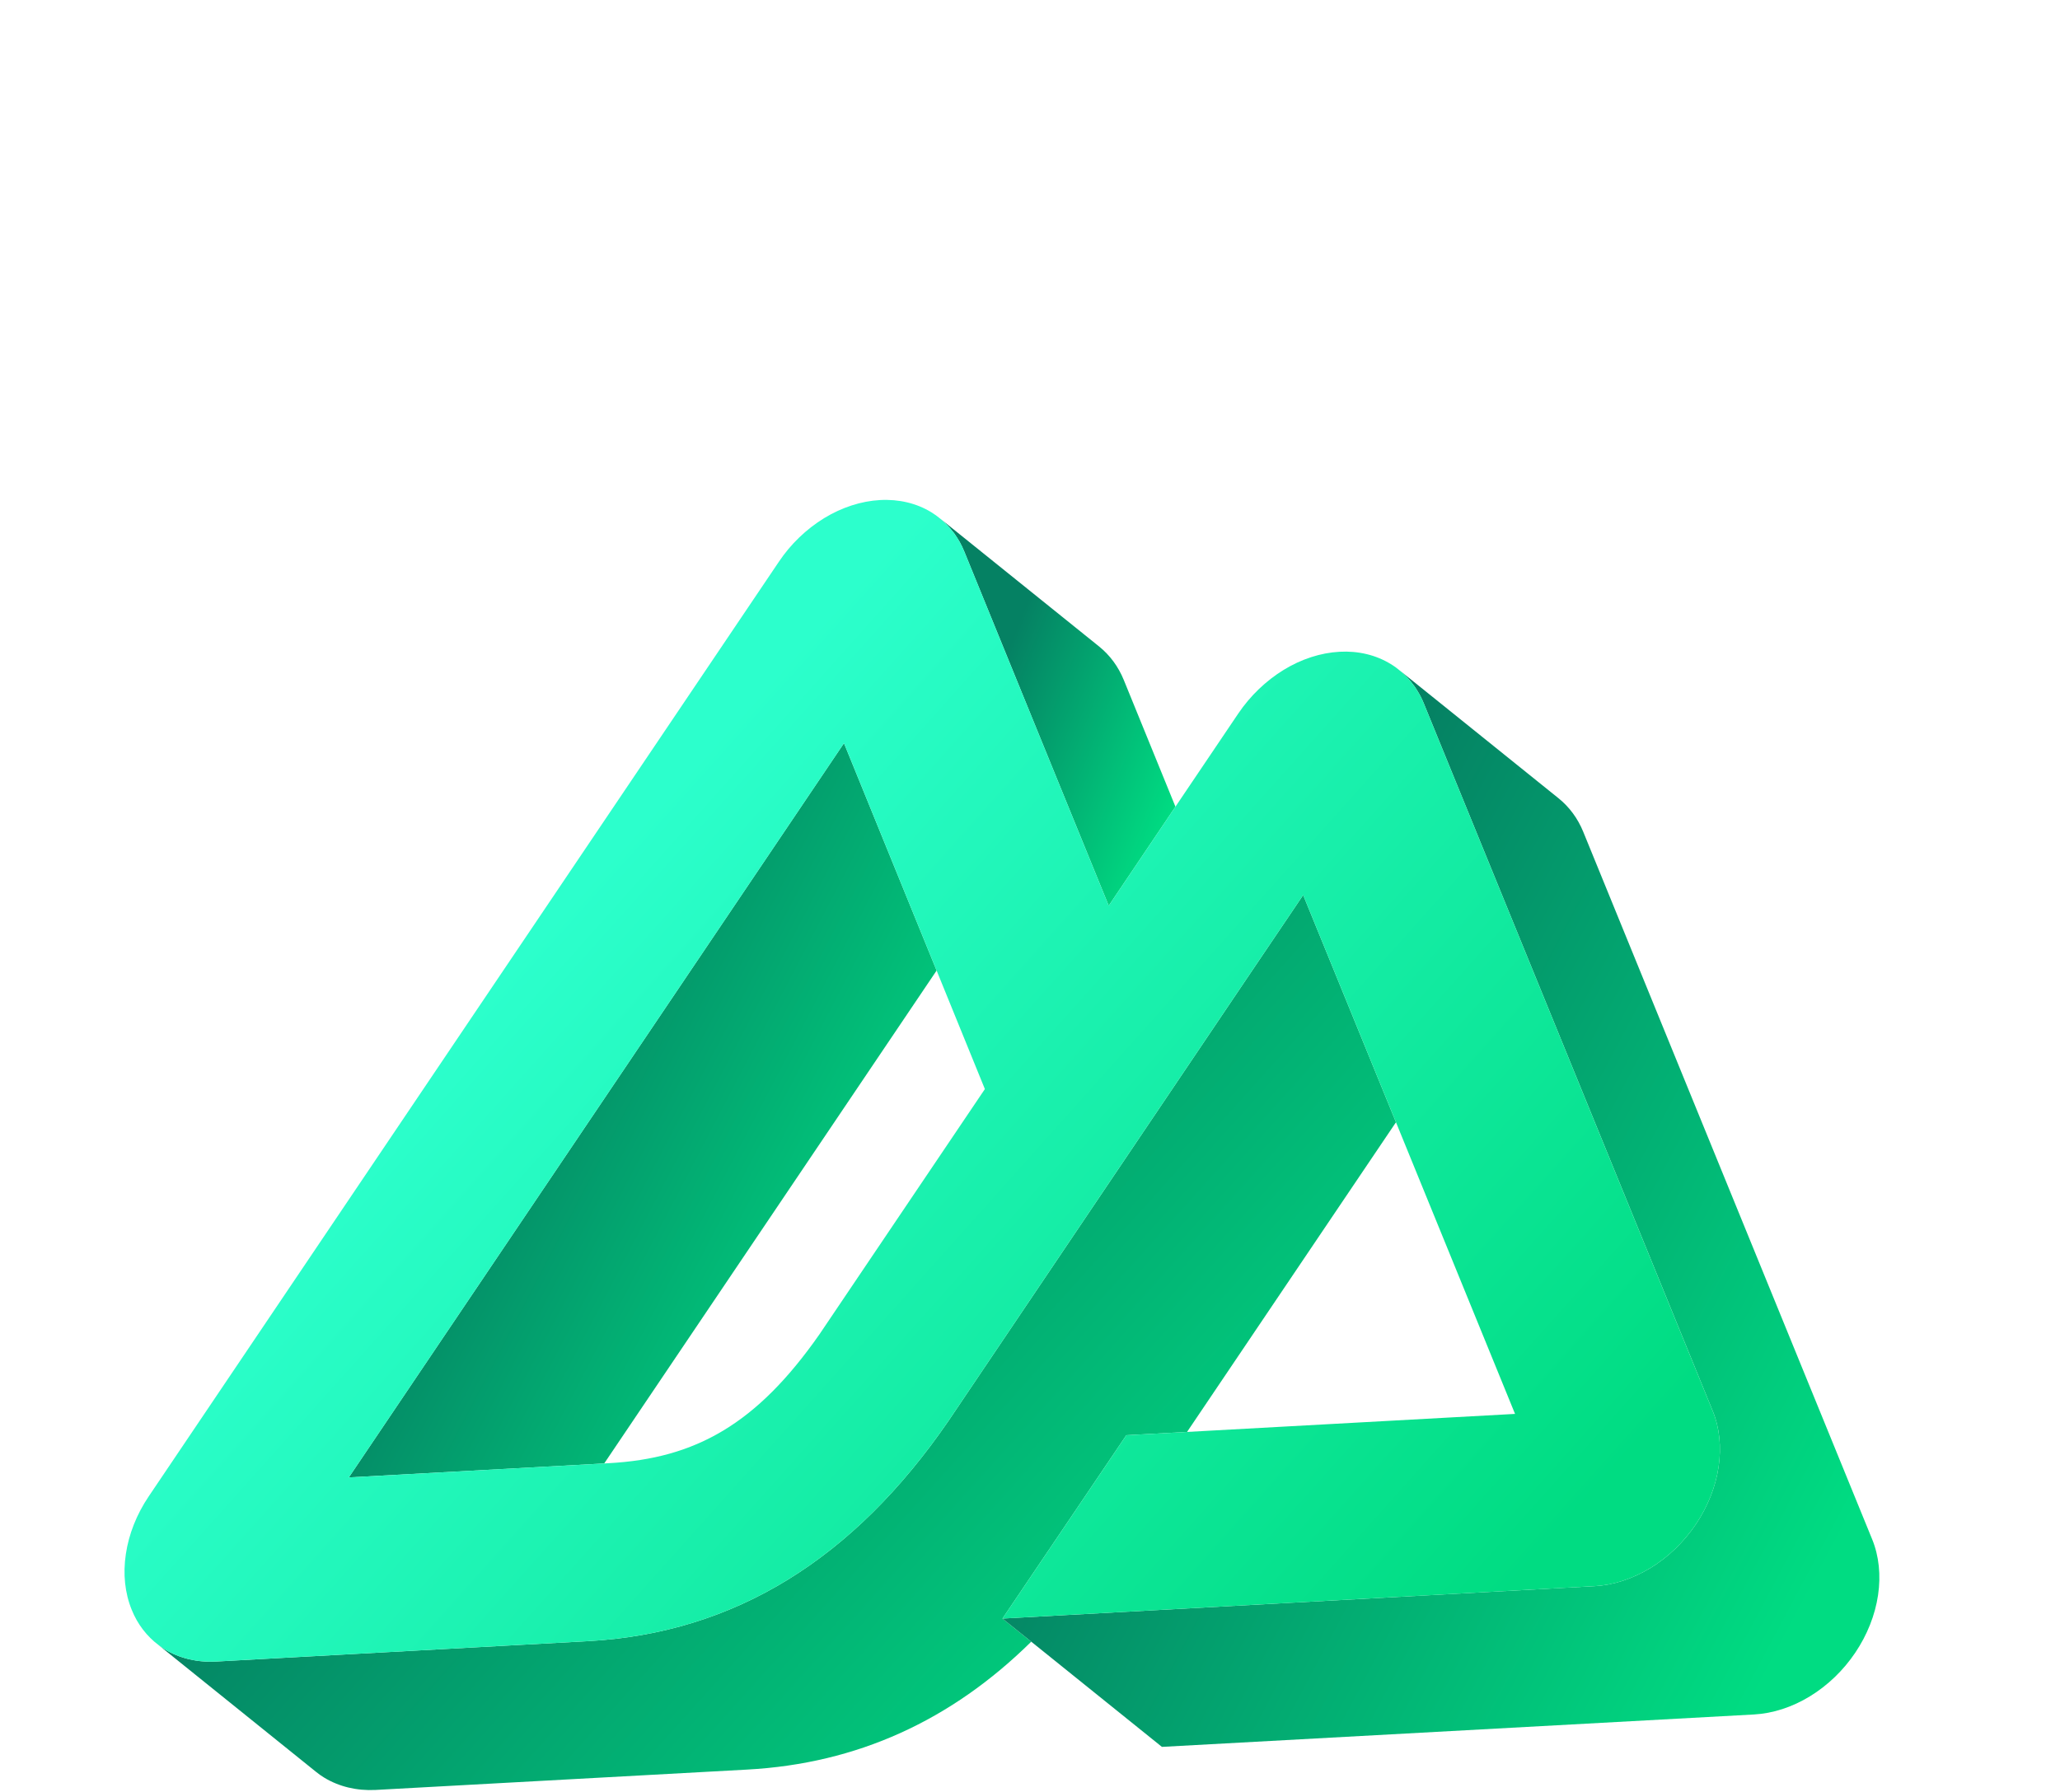
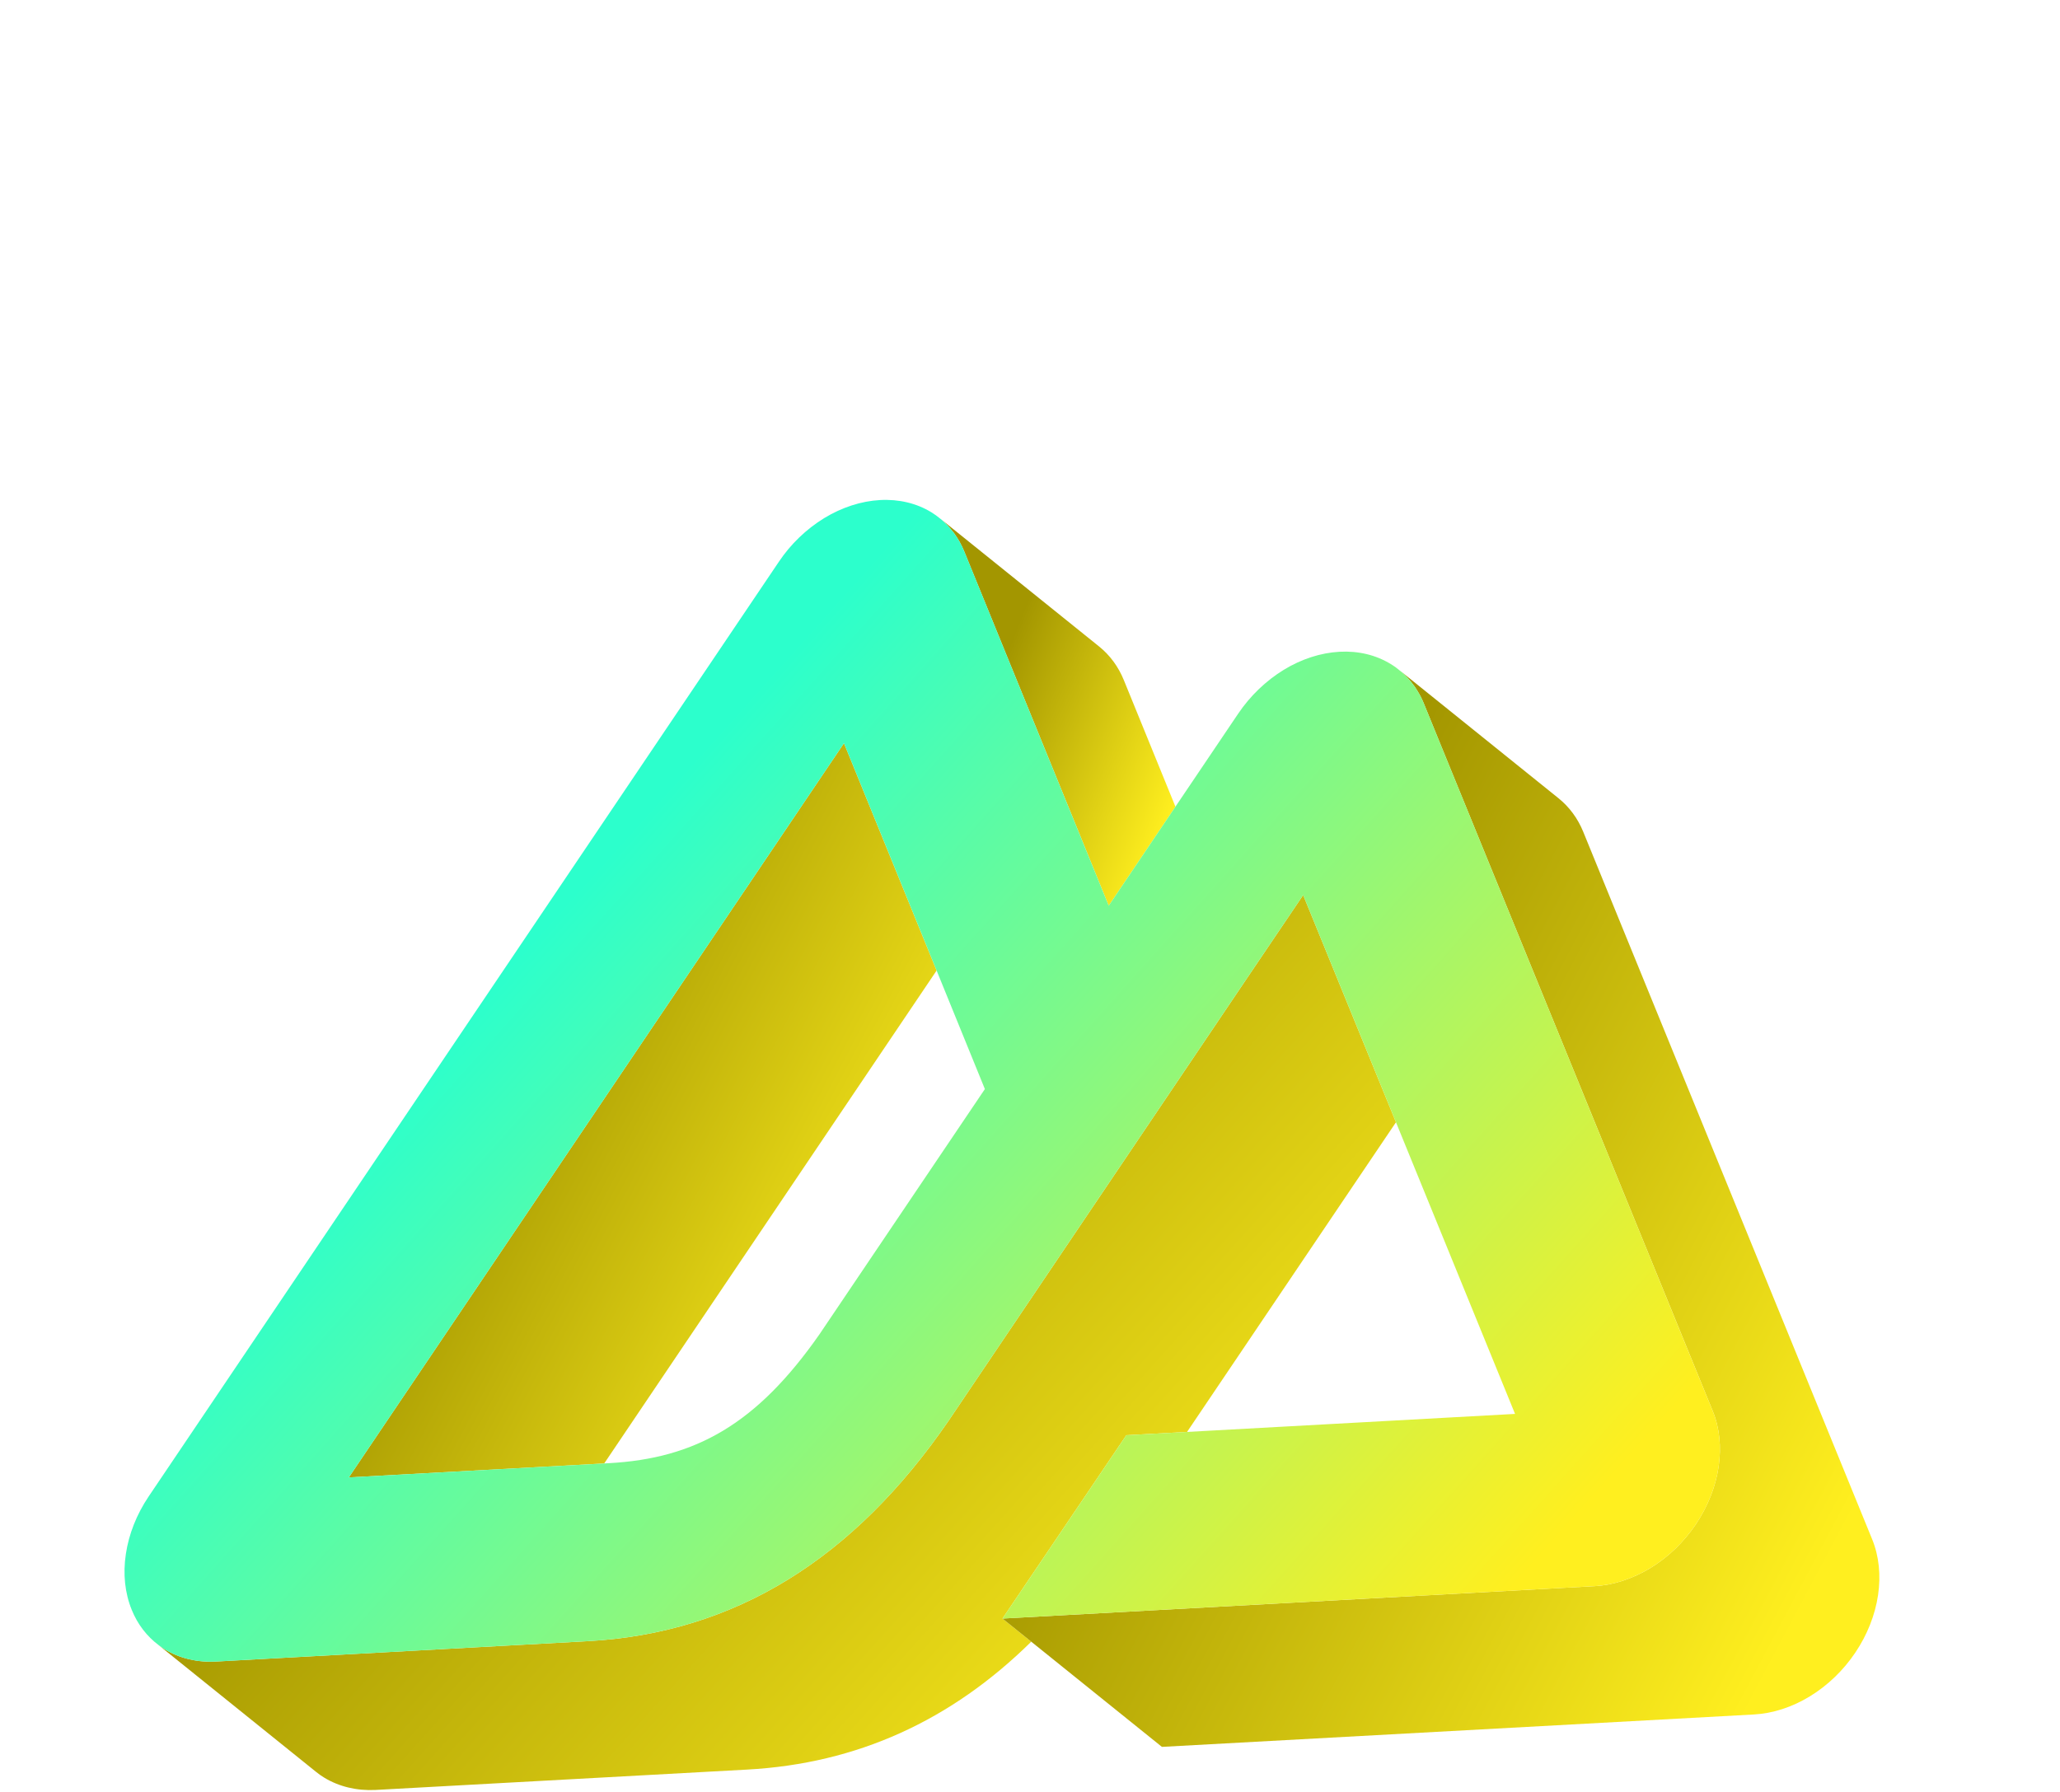
<svg xmlns="http://www.w3.org/2000/svg" width="400" height="348" viewBox="0 0 364 316" fill="none">
  <path d="M165.499 171.171L106.762 258.281L61.638 260.746L149.13 130.992L165.499 171.171Z" fill="url(#paint0_linear_2948_8537)" />
  <path d="M207.7 142.217L195.91 159.719L170.4 97.154C170.155 96.556 169.879 95.975 169.573 95.423C169.435 95.178 169.297 94.949 169.144 94.719C169.006 94.489 168.853 94.26 168.7 94.045C168.578 93.862 168.44 93.693 168.287 93.525C168.011 93.157 167.705 92.805 167.383 92.468C167.261 92.33 167.108 92.177 166.97 92.055C166.848 91.932 166.725 91.825 166.603 91.718C166.541 91.657 166.495 91.611 166.434 91.549L194.21 113.905C196.124 115.452 197.609 117.457 198.574 119.831L207.7 142.217Z" fill="url(#paint1_linear_2948_8537)" />
  <path d="M246.668 197.983L236.593 212.912L209.751 252.708L199.018 253.289L189.049 268.05L177.137 285.69L182.22 289.778C168.087 303.712 151.458 311.322 132.028 312.378L66.354 315.977C63.032 316.145 59.908 315.395 57.29 313.803C56.769 313.481 56.279 313.144 55.82 312.761L28.059 290.406C28.059 290.406 28.151 290.467 28.197 290.498C28.488 290.727 28.794 290.926 29.116 291.125C31.719 292.718 34.858 293.468 38.18 293.284L103.853 289.686C129.869 288.262 150.861 275.109 167.582 250.778L208.404 190.235L217.346 176.974L220.163 172.794L230.269 157.834L246.668 197.983Z" fill="url(#paint2_linear_2948_8537)" />
  <path d="M331.849 281.554C331.329 285.076 329.935 288.583 327.822 291.722C325.709 294.86 322.953 297.509 319.799 299.439C316.66 301.353 313.26 302.455 309.938 302.639L205.311 308.366L182.22 289.777L177.137 285.689L186.6 285.168L281.764 279.962C285.086 279.778 288.486 278.66 291.625 276.762C294.779 274.832 297.535 272.168 299.648 269.044C301.761 265.89 303.154 262.399 303.675 258.877C304.196 255.356 303.844 251.941 302.634 249.001L251.584 123.963C251.262 123.167 250.879 122.417 250.435 121.712C250.328 121.529 250.206 121.345 250.083 121.161C249.976 121.008 249.884 120.855 249.762 120.717C249.134 119.844 248.399 119.063 247.603 118.359L275.394 140.73C277.293 142.261 278.793 144.282 279.758 146.656L330.808 271.678C332.018 274.633 332.37 278.048 331.849 281.554Z" fill="url(#paint3_linear_2948_8537)" />
  <path d="M302.633 249.002L251.583 123.964C251.262 123.168 250.879 122.418 250.435 121.714C250.328 121.53 250.205 121.346 250.083 121.162C249.975 121.009 249.884 120.856 249.761 120.718C249.133 119.846 248.398 119.065 247.602 118.36C247.556 118.33 247.51 118.299 247.48 118.268C246.944 117.809 246.362 117.38 245.749 117.013C243.131 115.405 240.007 114.655 236.685 114.839C233.362 115.022 229.947 116.125 226.824 118.039C223.685 119.968 220.913 122.632 218.8 125.756L207.699 142.216L195.909 159.718L170.399 97.153C170.154 96.556 169.878 95.974 169.572 95.423C169.434 95.178 169.297 94.948 169.143 94.719C169.006 94.489 168.852 94.259 168.699 94.045C168.577 93.861 168.439 93.693 168.286 93.524C168.01 93.157 167.704 92.805 167.382 92.468C167.26 92.33 167.107 92.177 166.969 92.054C166.847 91.932 166.724 91.825 166.602 91.717C166.54 91.656 166.494 91.61 166.433 91.549C166.341 91.472 166.234 91.396 166.142 91.319C165.652 90.906 165.116 90.523 164.565 90.186C161.962 88.594 158.838 87.844 155.5 88.027C152.178 88.211 148.763 89.313 145.624 91.227C142.485 93.157 139.714 95.806 137.616 98.945L26.267 264.115C24.154 267.254 22.761 270.761 22.24 274.282C21.704 277.789 22.072 281.203 23.281 284.159C24.307 286.7 25.946 288.829 28.059 290.406C28.105 290.436 28.151 290.467 28.196 290.498C28.487 290.727 28.794 290.926 29.115 291.126C31.718 292.718 34.857 293.468 38.18 293.285L103.853 289.686C129.868 288.262 150.861 275.109 167.582 250.778L208.403 190.235L217.346 176.975L220.163 172.794L230.269 157.835L246.668 197.983L267.707 249.523L209.751 252.708L199.017 253.29L189.049 268.05L177.136 285.69L186.599 285.169L281.763 279.963C285.086 279.779 288.485 278.662 291.624 276.763C294.778 274.834 297.535 272.169 299.648 269.046C301.761 265.891 303.154 262.4 303.675 258.878C304.195 255.357 303.843 251.942 302.633 249.002ZM144.782 235.482C133.727 251.284 122.947 257.409 107.528 258.235L106.762 258.281L61.638 260.747L149.131 130.993L165.499 171.171L174.028 192.118L144.782 235.482Z" fill="url(#paint4_linear_2948_8537)" />
  <defs>
    <linearGradient id="paint0_linear_2948_8537" x1="156.127" y1="244.694" x2="76.266" y2="203.027" gradientUnits="userSpaceOnUse">
-       <stop stop-color="#00DC82" />
-       <stop offset="1" stop-color="#058163" />
+       <stop stop-color="#FFEF1F" />
+       <stop offset="1" stop-color="#A39600" />
    </linearGradient>
    <linearGradient id="paint1_linear_2948_8537" x1="203.976" y1="151.285" x2="169.047" y2="137.503" gradientUnits="userSpaceOnUse">
-       <stop stop-color="#00DC82" />
-       <stop offset="1" stop-color="#058163" />
+       <stop stop-color="#FFEF1F" />
+       <stop offset="1" stop-color="#A39600" />
    </linearGradient>
    <linearGradient id="paint2_linear_2948_8537" x1="226.943" y1="296.433" x2="108.901" y2="190.087" gradientUnits="userSpaceOnUse">
-       <stop stop-color="#00DC82" />
-       <stop offset="1" stop-color="#058163" />
+       <stop stop-color="#FFEF1F" />
+       <stop offset="1" stop-color="#A39600" />
    </linearGradient>
    <linearGradient id="paint3_linear_2948_8537" x1="318.102" y1="284.86" x2="199.919" y2="222.041" gradientUnits="userSpaceOnUse">
-       <stop stop-color="#00DC82" />
-       <stop offset="1" stop-color="#058163" />
+       <stop stop-color="#FFEF1F" />
+       <stop offset="1" stop-color="#A39600" />
    </linearGradient>
    <linearGradient id="paint4_linear_2948_8537" x1="278.471" y1="267.913" x2="125.351" y2="130.87" gradientUnits="userSpaceOnUse">
-       <stop stop-color="#00DC82" />
+       <stop stop-color="#FFEF1F" />
      <stop offset="1" stop-color="#2CFFCC" />
    </linearGradient>
  </defs>
</svg>
